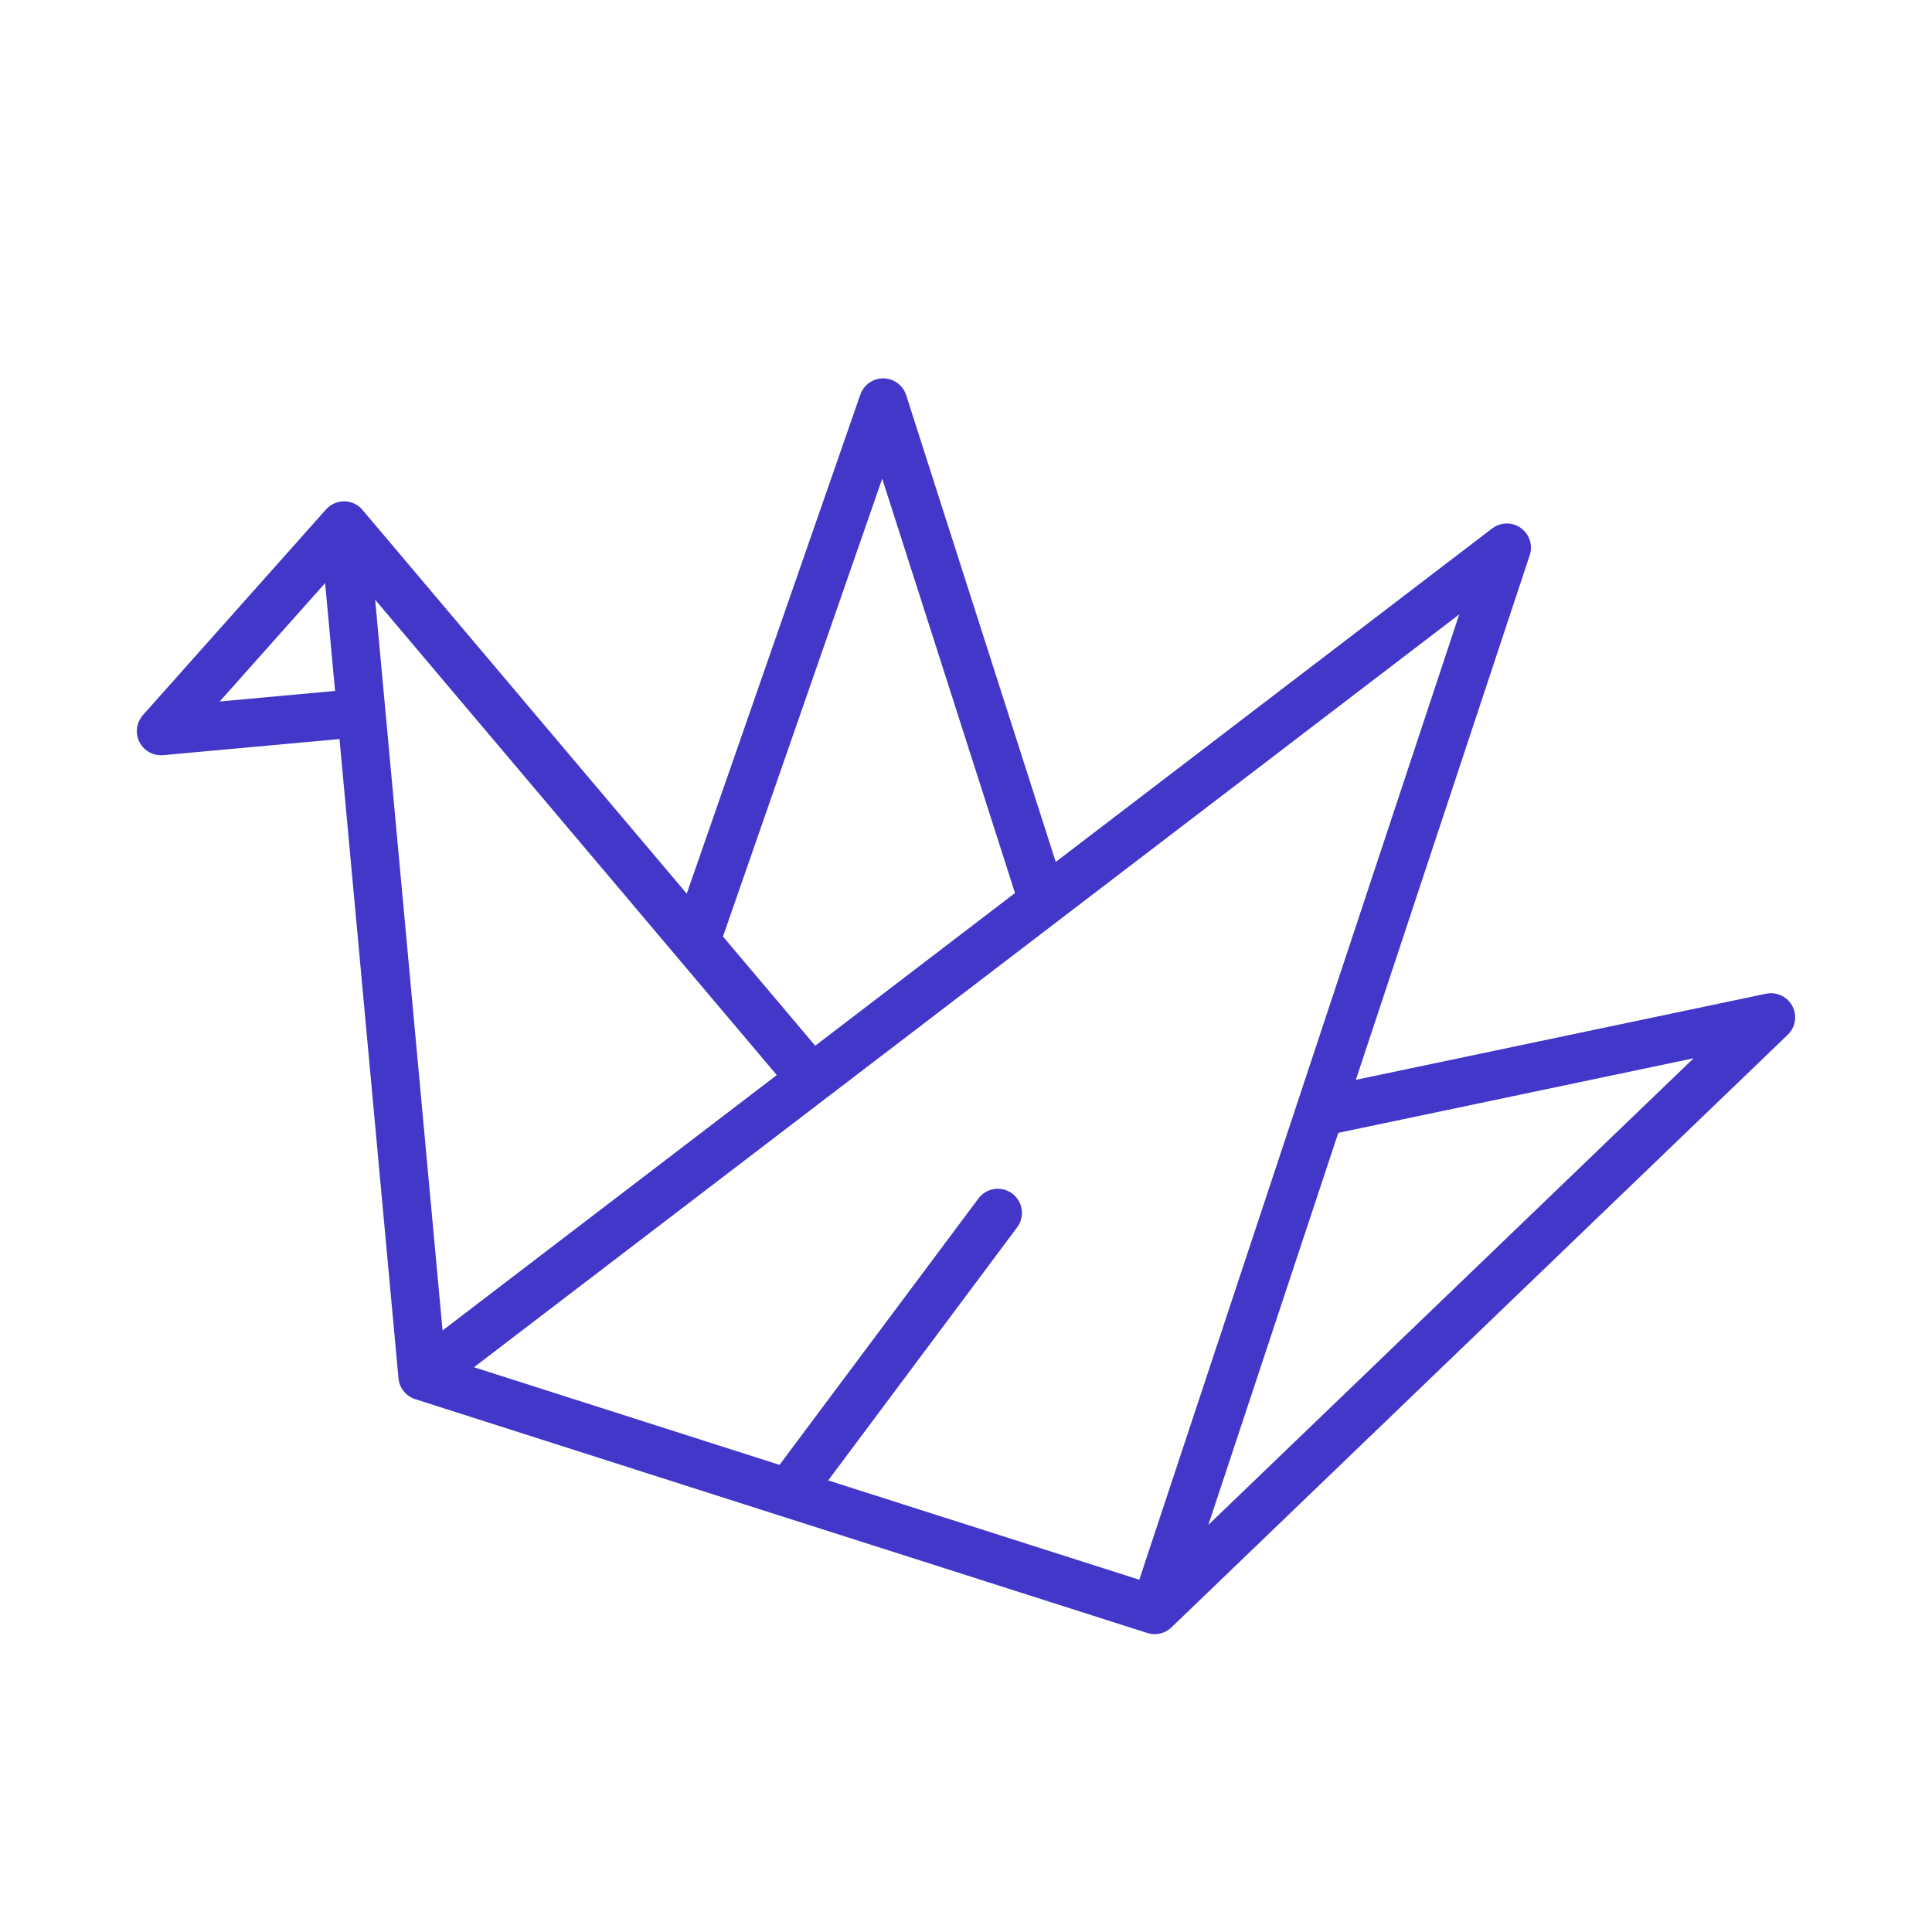
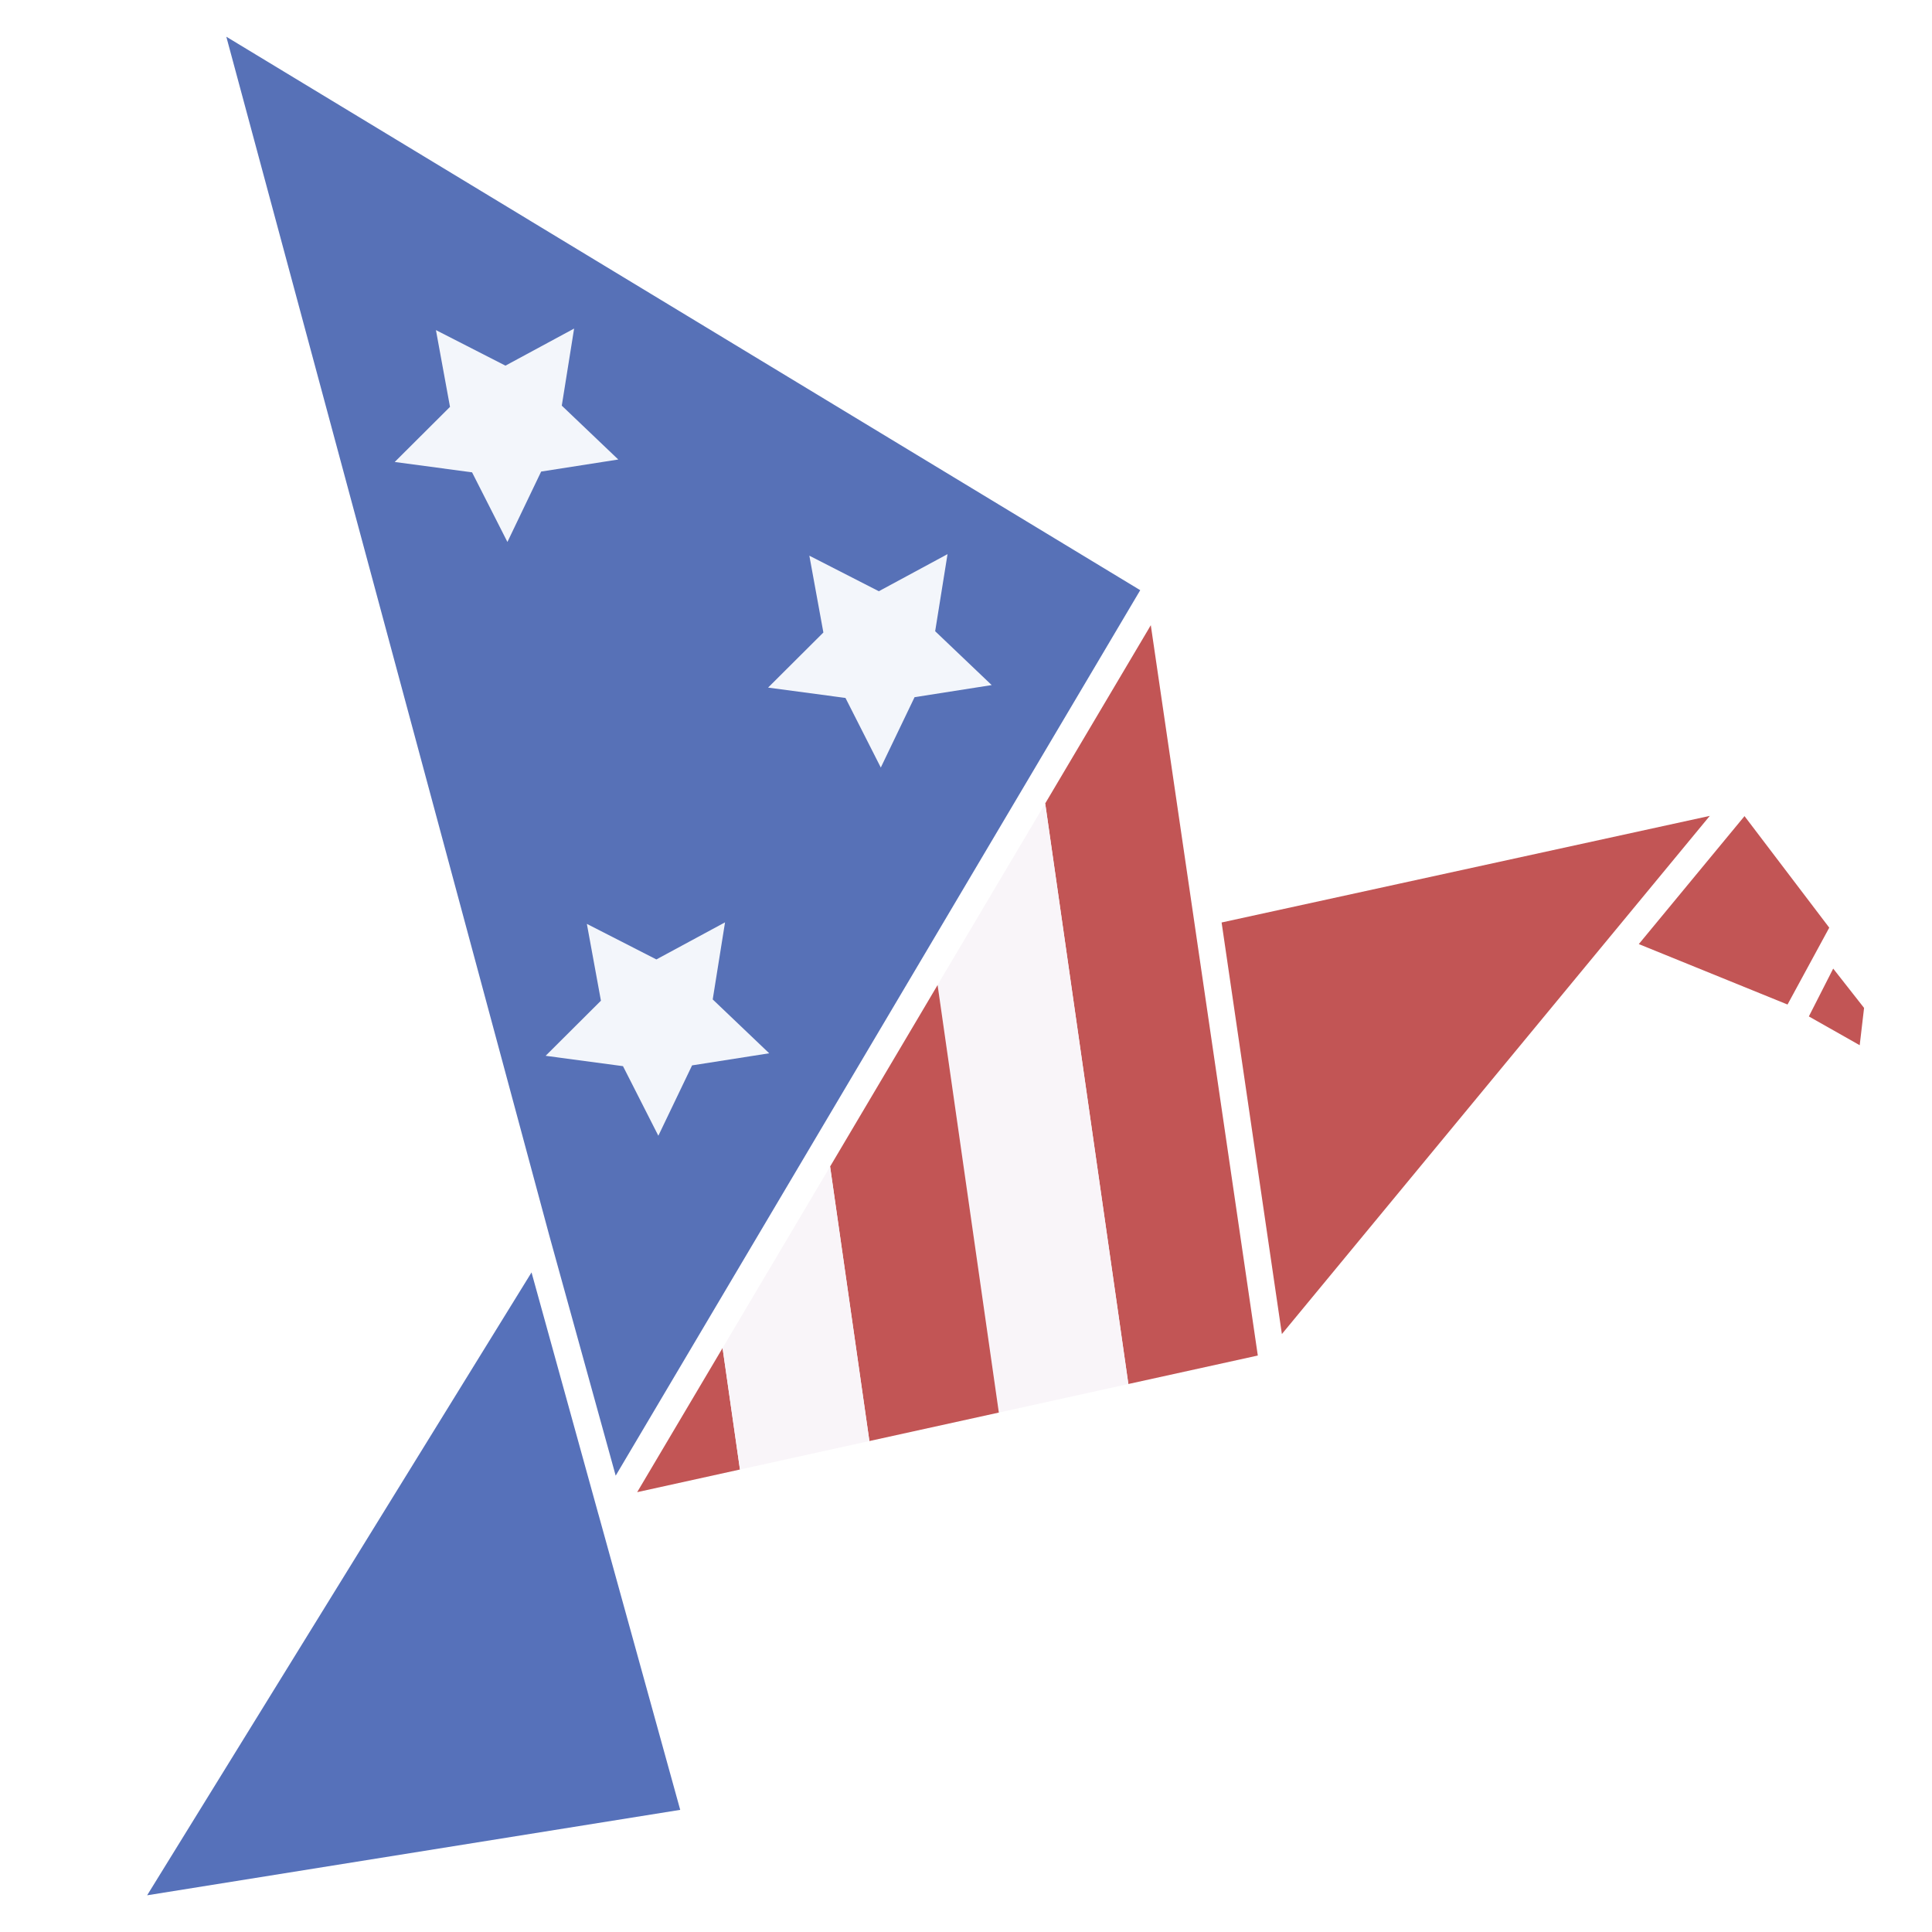
- <svg xmlns="http://www.w3.org/2000/svg" viewBox="0 0 24 24" fill="none" stroke-width=".6" stroke="#4337C9">
-   <path d="M5.249 17.095L18.718 6.803L14.344 20M5.249 17.095L9.796 18.548M5.249 17.095L4.274 6.528M14.344 20L9.796 18.548M14.344 20L22 12.638L16.393 13.815M9.796 18.548L12.395 15.067M4.274 6.528L10.071 13.389M4.274 6.528L2 9.082L4.474 8.856M12.945 11.16L10.971 5L8.654 11.661" stroke-linecap="round" stroke-linejoin="round" />
+ <svg xmlns="http://www.w3.org/2000/svg" id="Layer_1" viewBox="0 0 500 500">
+   <defs>
+     <style>.cls-1{clip-path:url(#clippath);}.cls-2{fill:none;}.cls-2,.cls-3,.cls-4,.cls-5,.cls-6,.cls-7{stroke-width:0px;}.cls-8,.cls-6{fill:#5771b7;}.cls-9{clip-path:url(#clippath-1);}.cls-3{fill:#f3f6fb;}.cls-4{fill:#f9f5f9;}.cls-5{fill:#5671ba;}.cls-7{fill:#c25555;}</style>
+     <clipPath id="clippath">
+       <polygon class="cls-6" points="295.09 152.74 284.58 170.49 268.92 196.92 268.92 196.93 241.08 243.92 213.25 290.89 185.41 337.88 159.34 381.9 142.16 319.76 58.57 9.5 136.02 56.4 137.2 57.12 295.09 152.74" />
+     </clipPath>
+     <clipPath id="clippath-1">
+       <rect class="cls-2" x="-81.06" y="8.47" width="456" height="423.76" transform="translate(-117.64 232.17) rotate(-58.86)" />
+     </clipPath>
+   </defs>
+   <polygon class="cls-5" points="137.56 329.3 154.8 391.64 154.96 392.19 176.04 468.39 38.08 490.5 137.56 329.3" />
+   <polygon class="cls-7" points="316.15 238.74 442.49 211.15 427.99 228.71 331.75 345.25 316.15 238.74" />
+   <polygon class="cls-7" points="191.5 380.31 164.9 386.17 187 348.87 191.5 380.31" />
+   <polygon class="cls-7" points="424.12 244.33 451.48 211.21 473.41 240.08 462.61 259.97 424.12 244.33" />
+   <polygon class="cls-7" points="468.13 263.05 474.43 250.67 482.42 260.85 481.29 270.5 468.13 263.05" />
+   <polygon class="cls-7" points="325.52 350.81 292.02 358.18 270.5 207.93 297.44 162.46 297.44 162.45 297.83 161.79 297.88 162.17 308.78 236.54 310.01 244.96 325.52 350.81" />
+   <polygon class="cls-4" points="292.02 358.18 258.5 365.57 242.65 254.92 242.65 254.9 270.5 207.93 292.02 358.18" />
+   <polygon class="cls-7" points="258.5 365.57 225 372.94 214.83 301.91 214.83 301.9 238.12 262.58 242.65 254.92 258.5 365.57" />
+   <polygon class="cls-4" points="225 372.94 191.5 380.31 187 348.87 214.83 301.91 225 372.94" />
+   <polygon class="cls-8" points="295.09 152.74 284.58 170.49 268.92 196.92 268.92 196.93 241.08 243.92 213.25 290.89 185.41 337.88 159.34 381.9 142.16 319.76 58.57 9.5 136.02 56.4 137.2 57.12 295.09 152.74" />
+   <g class="cls-1">
+     <g class="cls-9">
+       <polygon class="cls-3" points="343.1 8.06 333.96 -9.95 313.93 -12.63 328.24 -26.89 324.6 -46.77 342.59 -37.57 360.36 -47.17 357.17 -27.22 371.79 -13.28 351.84 -10.15 343.1 8.06" />
+       <polygon class="cls-3" points="439.73 66.45 430.59 48.44 410.57 45.75 424.87 31.49 421.24 11.62 439.22 20.82 457 11.22 453.81 31.17 468.43 45.11 448.47 48.24 439.73 66.45" />
+       <polygon class="cls-3" points="188.89 44.97 179.75 26.95 159.72 24.27 174.03 10.01 170.4 -9.86 188.38 -.66 206.16 -10.26 202.96 9.69 217.59 23.63 197.63 26.75 188.89 44.97" />
+       <polygon class="cls-3" points="285.52 103.35 276.38 85.34 256.36 82.66 270.67 68.4 267.03 48.52 285.01 57.72 302.79 48.12 299.6 68.07 314.22 82.01 294.26 85.14 285.52 103.35" />
+       <polygon class="cls-3" points="382.16 161.74 373.02 143.73 352.99 141.04 367.3 126.78 363.66 106.91 381.65 116.11 399.42 106.51 396.23 126.46 410.85 140.4 390.9 143.53 382.16 161.74" />
+       <polygon class="cls-3" points="34.68 81.87 25.54 63.86 5.52 61.18 19.83 46.91 16.19 27.04 34.17 36.24 51.95 26.64 48.76 46.59 63.38 60.53 43.42 63.66 34.68 81.87" />
+       <polygon class="cls-3" points="131.32 140.26 122.17 122.24 102.15 119.56 116.46 105.3 112.82 85.43 130.81 94.63 148.58 85.03 145.39 104.98 160.01 118.92 140.05 122.04 131.32 140.26" />
+       <polygon class="cls-3" points="227.95 198.64 218.81 180.63 198.78 177.95 213.09 163.69 209.46 143.81 227.44 153.01 245.22 143.41 242.02 163.36 256.65 177.3 236.69 180.43 227.95 198.64" />
+       <polygon class="cls-3" points="324.58 257.03 315.44 239.02 295.42 236.33 309.73 222.07 306.09 202.2 324.07 211.4 341.85 201.8 338.66 221.75 353.28 235.69 333.32 238.82 324.58 257.03" />
+       <polygon class="cls-3" points="421.22 315.42 412.07 297.4 392.05 294.72 406.36 280.46 402.72 260.59 420.71 269.79 438.48 260.19 435.29 280.13 449.91 294.07 429.95 297.2 421.22 315.42" />
+       <polygon class="cls-3" points="-22.89 177.16 -32.03 159.15 -52.06 156.47 -37.75 142.2 -41.39 122.33 -23.4 131.53 -5.63 121.93 -8.82 141.88 5.81 155.82 -14.15 158.95 -22.89 177.16" />
+       <polygon class="cls-3" points="73.74 235.55 64.6 217.53 44.58 214.85 58.88 200.59 55.25 180.72 73.23 189.92 91.01 180.32 87.82 200.27 102.44 214.21 82.48 217.33 73.74 235.55" />
+       <polygon class="cls-3" points="170.38 293.93 161.23 275.92 141.21 273.24 155.52 258.98 151.88 239.1 169.87 248.3 187.64 238.7 184.45 258.65 199.07 272.59 179.11 275.72 170.38 293.93" />
+       <polygon class="cls-3" points="267.01 352.32 257.87 334.31 237.84 331.62 252.15 317.36 248.51 297.49 266.5 306.69 284.28 297.09 281.08 317.04 295.71 330.98 275.75 334.11 267.01 352.32" />
+       <polygon class="cls-3" points="363.64 410.71 354.5 392.69 334.48 390.01 348.79 375.75 345.15 355.88 363.13 365.08 380.91 355.48 377.72 375.42 392.34 389.36 372.38 392.49 363.64 410.71" />
+       <polygon class="cls-3" points="16.17 330.84 7.03 312.82 -13 310.14 1.31 295.88 -2.33 276.01 15.66 285.21 33.43 275.61 30.24 295.56 44.86 309.5 24.91 312.62 16.17 330.84" />
+       <polygon class="cls-3" points="112.8 389.22 103.66 371.21 83.64 368.53 97.94 354.27 94.31 334.39 112.29 343.59 130.07 333.99 126.88 353.94 141.5 367.88 121.54 371.01 112.8 389.22" />
+       <polygon class="cls-3" points="209.43 447.61 200.29 429.6 180.27 426.91 194.58 412.65 190.94 392.78 208.93 401.98 226.7 392.38 223.51 412.33 238.13 426.27 218.17 429.4 209.43 447.61" />
+       <polygon class="cls-3" points="306.07 506 296.93 487.98 276.9 485.3 291.21 471.04 287.57 451.17 305.56 460.37 323.33 450.77 320.14 470.72 334.76 484.65 314.81 487.78 306.07 506" />
+       <polygon class="cls-3" points="55.23 484.51 46.08 466.5 26.06 463.82 40.37 449.56 36.73 429.68 54.72 438.88 72.49 429.28 69.3 449.23 83.92 463.17 63.97 466.3 55.23 484.51" />
+       <polygon class="cls-3" points="151.86 542.9 142.72 524.89 122.69 522.2 137 507.94 133.37 488.07 151.35 497.27 169.13 487.67 165.93 507.62 180.56 521.56 160.6 524.69 151.86 542.9" />
+     </g>
+   </g>
</svg>
